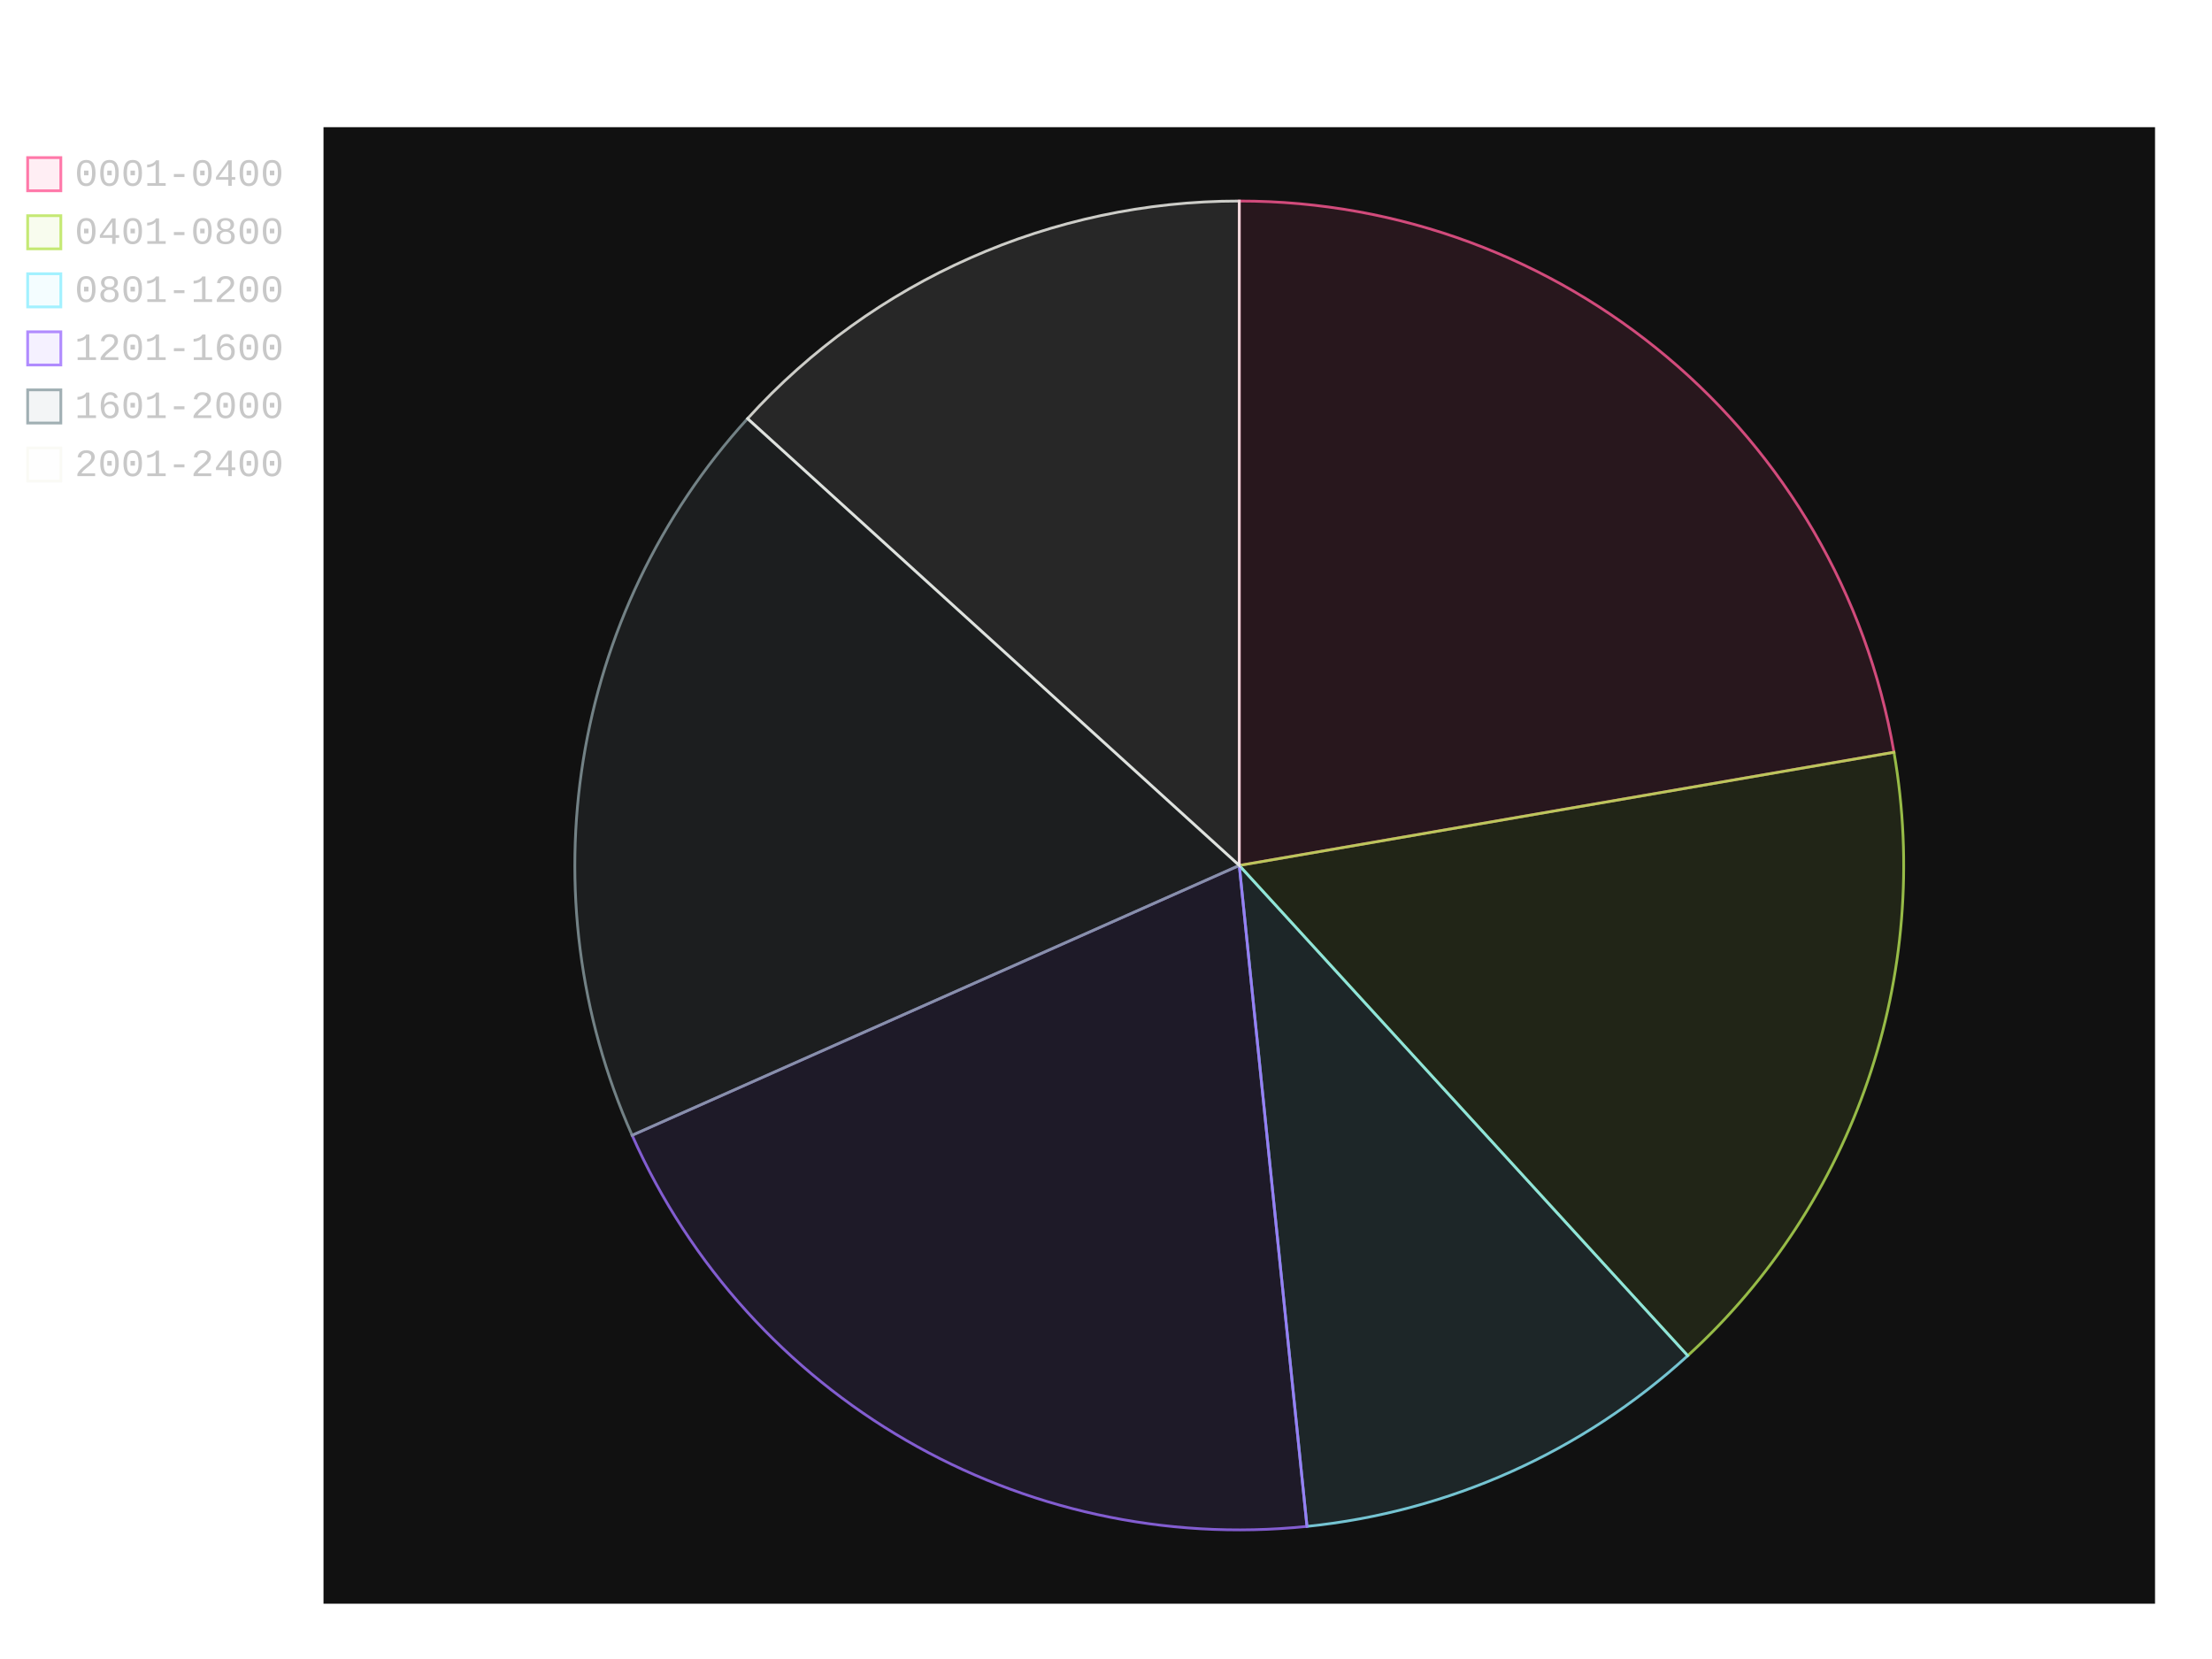
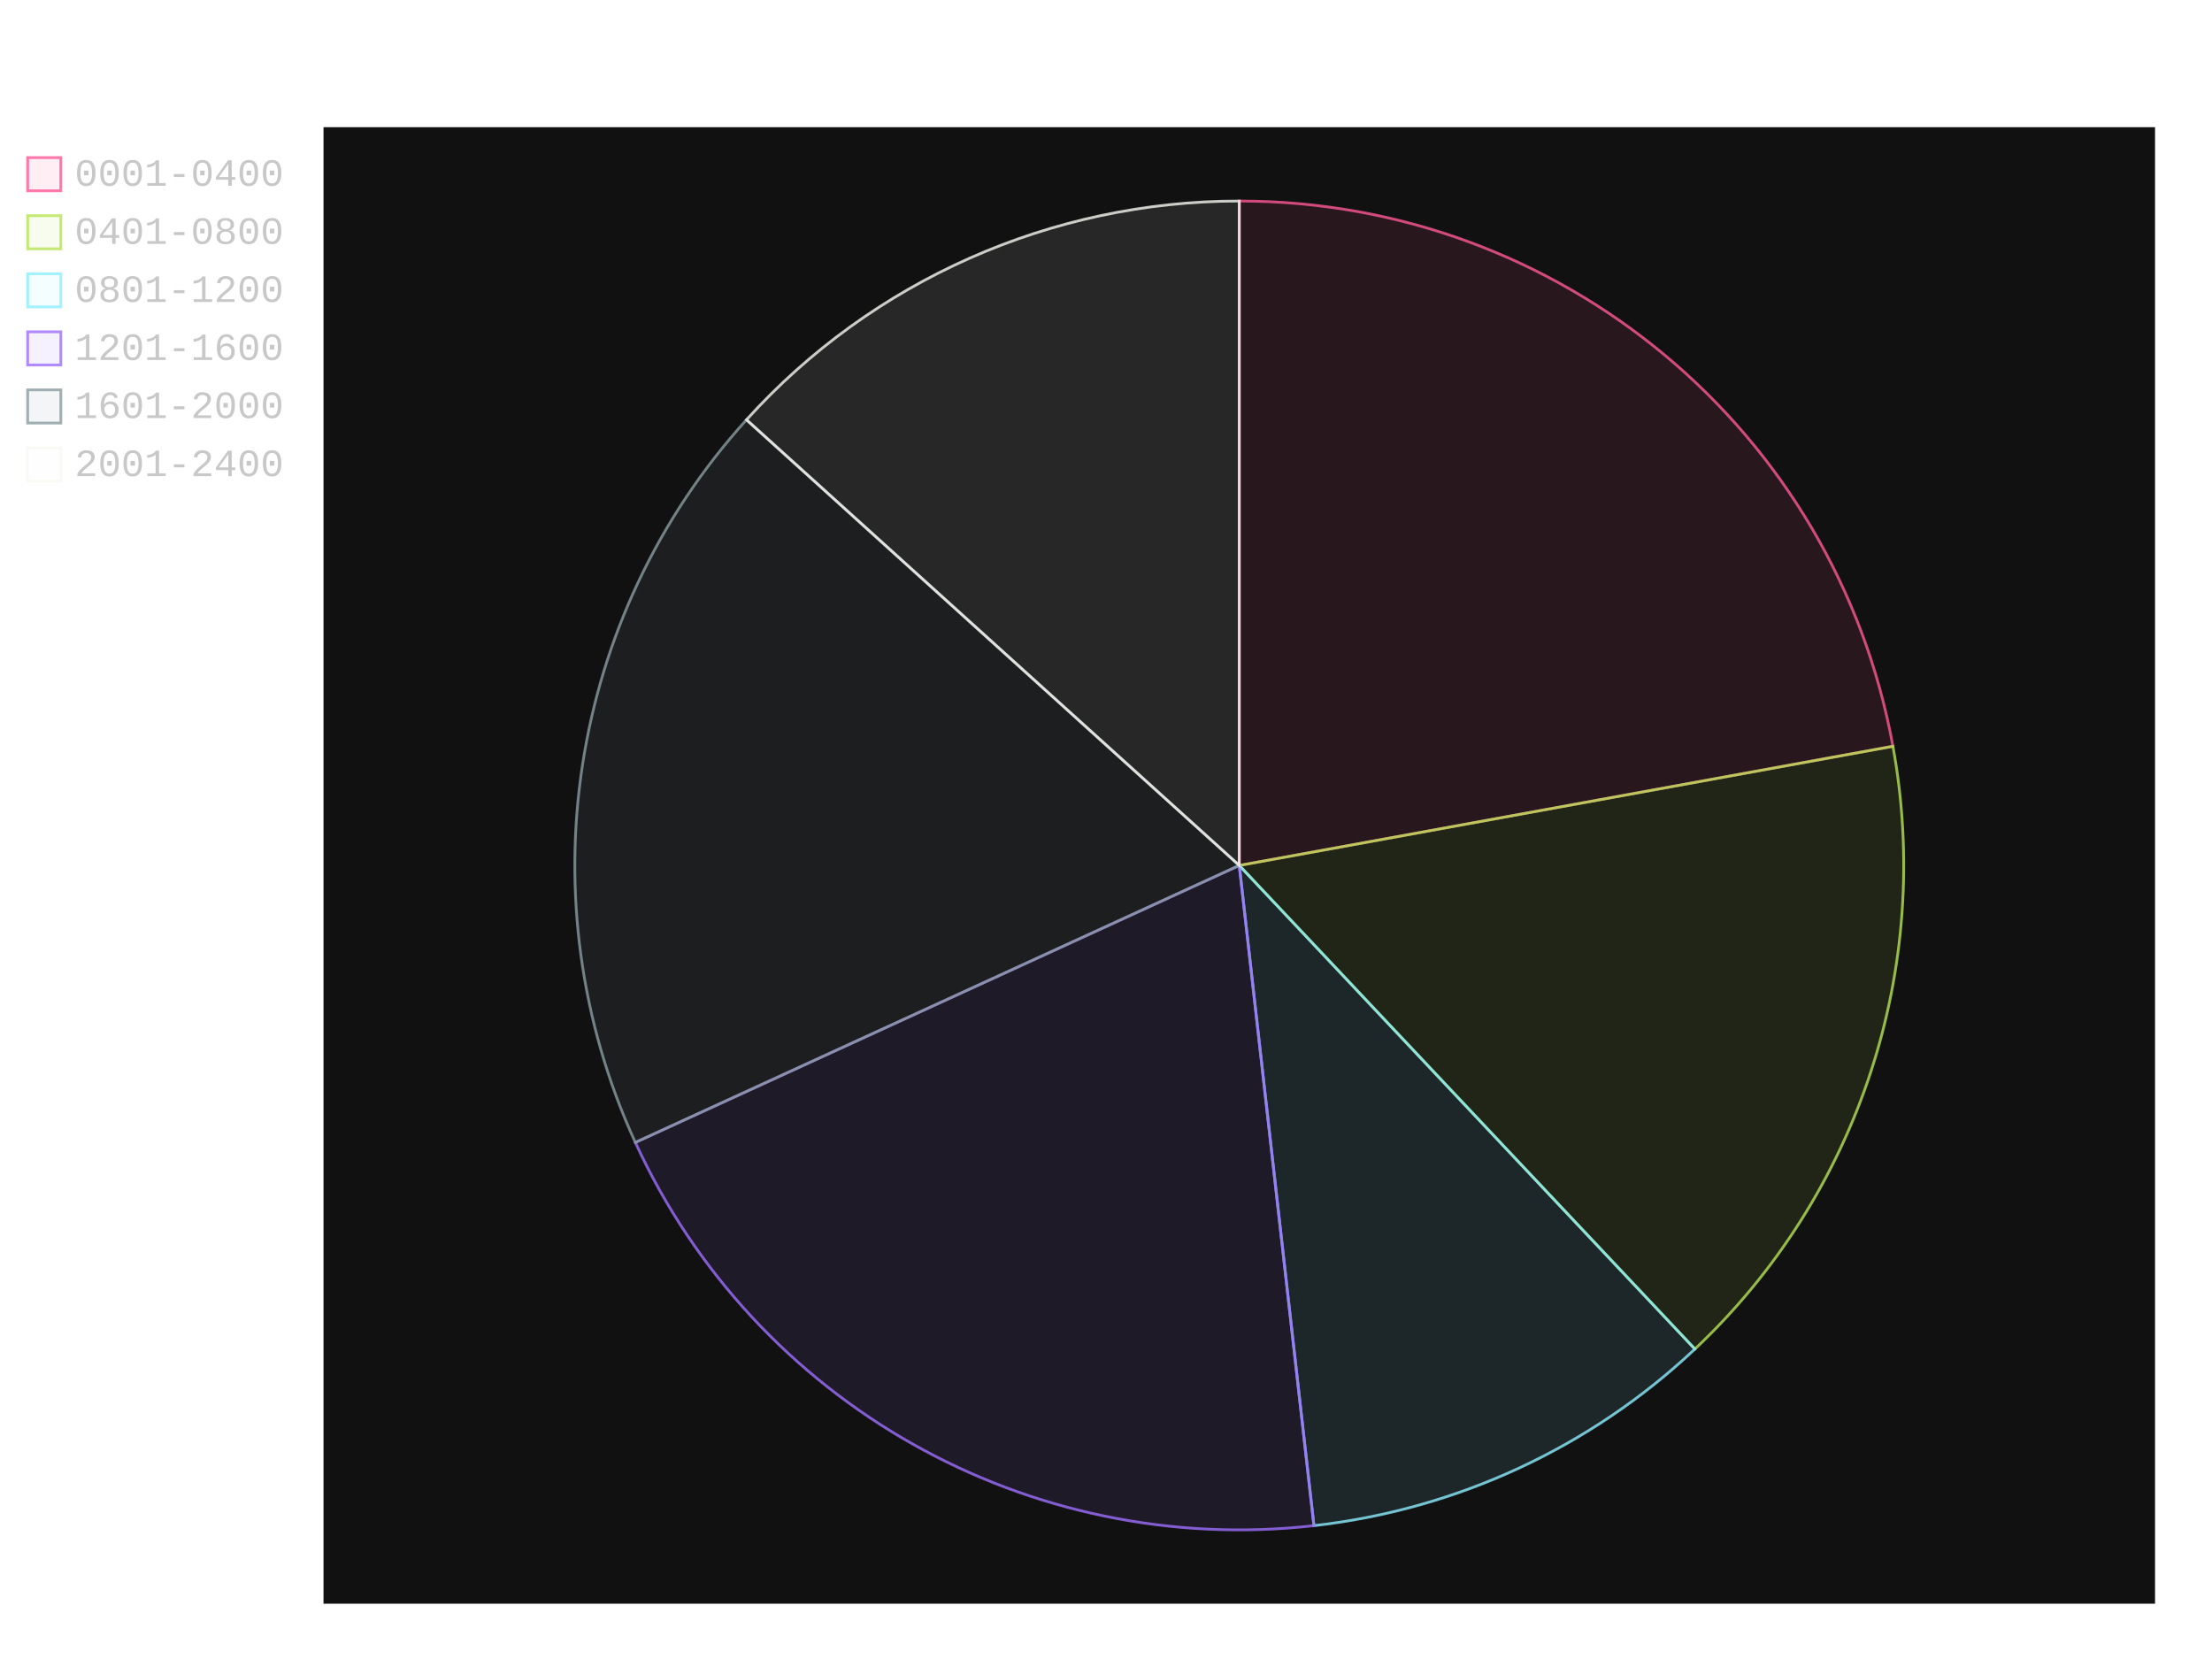
- <svg xmlns="http://www.w3.org/2000/svg" id="chart-d70cc52a-9af7-4197-9a22-46cd037715a9" class="pygal-chart" viewBox="0 0 800 600">
+ <svg xmlns="http://www.w3.org/2000/svg" id="chart-b75bcbfd-cdb6-452b-89be-d4df3a5a9c2b" class="pygal-chart" viewBox="0 0 800 600">
  <defs>
-     <style type="text/css">#chart-d70cc52a-9af7-4197-9a22-46cd037715a9{-webkit-user-select:none;-webkit-font-smoothing:antialiased;font-family:Consolas,"Liberation Mono",Menlo,Courier,monospace}#chart-d70cc52a-9af7-4197-9a22-46cd037715a9 .title{font-family:Consolas,"Liberation Mono",Menlo,Courier,monospace;font-size:16px}#chart-d70cc52a-9af7-4197-9a22-46cd037715a9 .legends .legend text{font-family:Consolas,"Liberation Mono",Menlo,Courier,monospace;font-size:14px}#chart-d70cc52a-9af7-4197-9a22-46cd037715a9 .axis text{font-family:Consolas,"Liberation Mono",Menlo,Courier,monospace;font-size:10px}#chart-d70cc52a-9af7-4197-9a22-46cd037715a9 .axis text.major{font-family:Consolas,"Liberation Mono",Menlo,Courier,monospace;font-size:10px}#chart-d70cc52a-9af7-4197-9a22-46cd037715a9 .text-overlay text.value{font-family:Consolas,"Liberation Mono",Menlo,Courier,monospace;font-size:16px}#chart-d70cc52a-9af7-4197-9a22-46cd037715a9 .text-overlay text.label{font-family:Consolas,"Liberation Mono",Menlo,Courier,monospace;font-size:10px}#chart-d70cc52a-9af7-4197-9a22-46cd037715a9 .tooltip{font-family:Consolas,"Liberation Mono",Menlo,Courier,monospace;font-size:14px}#chart-d70cc52a-9af7-4197-9a22-46cd037715a9 text.no_data{font-family:Consolas,"Liberation Mono",Menlo,Courier,monospace;font-size:64px}
- #chart-d70cc52a-9af7-4197-9a22-46cd037715a9{background-color:transparent}#chart-d70cc52a-9af7-4197-9a22-46cd037715a9 path,#chart-d70cc52a-9af7-4197-9a22-46cd037715a9 line,#chart-d70cc52a-9af7-4197-9a22-46cd037715a9 rect,#chart-d70cc52a-9af7-4197-9a22-46cd037715a9 circle{-webkit-transition:0.3s ease-out;-moz-transition:0.3s ease-out;transition:0.3s ease-out}#chart-d70cc52a-9af7-4197-9a22-46cd037715a9 .graph &gt; .background{fill:transparent}#chart-d70cc52a-9af7-4197-9a22-46cd037715a9 .plot &gt; .background{fill:#111}#chart-d70cc52a-9af7-4197-9a22-46cd037715a9 .graph{fill:rgba(200,200,200,1)}#chart-d70cc52a-9af7-4197-9a22-46cd037715a9 text.no_data{fill:rgba(255,255,255,1)}#chart-d70cc52a-9af7-4197-9a22-46cd037715a9 .title{fill:rgba(255,255,255,1)}#chart-d70cc52a-9af7-4197-9a22-46cd037715a9 .legends .legend text{fill:rgba(200,200,200,1)}#chart-d70cc52a-9af7-4197-9a22-46cd037715a9 .legends .legend:hover text{fill:rgba(255,255,255,1)}#chart-d70cc52a-9af7-4197-9a22-46cd037715a9 .axis .line{stroke:rgba(255,255,255,1)}#chart-d70cc52a-9af7-4197-9a22-46cd037715a9 .axis .guide.line{stroke:#555}#chart-d70cc52a-9af7-4197-9a22-46cd037715a9 .axis .major.line{stroke:rgba(200,200,200,1)}#chart-d70cc52a-9af7-4197-9a22-46cd037715a9 .axis text.major{fill:rgba(255,255,255,1)}#chart-d70cc52a-9af7-4197-9a22-46cd037715a9 .axis.y .guides:hover .guide.line,#chart-d70cc52a-9af7-4197-9a22-46cd037715a9 .line-graph .axis.x .guides:hover .guide.line,#chart-d70cc52a-9af7-4197-9a22-46cd037715a9 .stackedline-graph .axis.x .guides:hover .guide.line,#chart-d70cc52a-9af7-4197-9a22-46cd037715a9 .xy-graph .axis.x .guides:hover .guide.line{stroke:rgba(255,255,255,1)}#chart-d70cc52a-9af7-4197-9a22-46cd037715a9 .axis .guides:hover text{fill:rgba(255,255,255,1)}#chart-d70cc52a-9af7-4197-9a22-46cd037715a9 .reactive{fill-opacity:.1;stroke-opacity:.8;stroke-width:1}#chart-d70cc52a-9af7-4197-9a22-46cd037715a9 .ci{stroke:rgba(200,200,200,1)}#chart-d70cc52a-9af7-4197-9a22-46cd037715a9 .reactive.active,#chart-d70cc52a-9af7-4197-9a22-46cd037715a9 .active .reactive{fill-opacity:.75;stroke-opacity:.9;stroke-width:4}#chart-d70cc52a-9af7-4197-9a22-46cd037715a9 .ci .reactive.active{stroke-width:1.5}#chart-d70cc52a-9af7-4197-9a22-46cd037715a9 .series text{fill:rgba(255,255,255,1)}#chart-d70cc52a-9af7-4197-9a22-46cd037715a9 .tooltip rect{fill:#111;stroke:rgba(255,255,255,1);-webkit-transition:opacity 0.3s ease-out;-moz-transition:opacity 0.3s ease-out;transition:opacity 0.3s ease-out}#chart-d70cc52a-9af7-4197-9a22-46cd037715a9 .tooltip .label{fill:rgba(200,200,200,1)}#chart-d70cc52a-9af7-4197-9a22-46cd037715a9 .tooltip .label{fill:rgba(200,200,200,1)}#chart-d70cc52a-9af7-4197-9a22-46cd037715a9 .tooltip .legend{font-size:.8em;fill:#555}#chart-d70cc52a-9af7-4197-9a22-46cd037715a9 .tooltip .x_label{font-size:.6em;fill:rgba(255,255,255,1)}#chart-d70cc52a-9af7-4197-9a22-46cd037715a9 .tooltip .xlink{font-size:.5em;text-decoration:underline}#chart-d70cc52a-9af7-4197-9a22-46cd037715a9 .tooltip .value{font-size:1.5em}#chart-d70cc52a-9af7-4197-9a22-46cd037715a9 .bound{font-size:.5em}#chart-d70cc52a-9af7-4197-9a22-46cd037715a9 .max-value{font-size:.75em;fill:#555}#chart-d70cc52a-9af7-4197-9a22-46cd037715a9 .map-element{fill:#111;stroke:#555 !important}#chart-d70cc52a-9af7-4197-9a22-46cd037715a9 .map-element .reactive{fill-opacity:inherit;stroke-opacity:inherit}#chart-d70cc52a-9af7-4197-9a22-46cd037715a9 .color-0,#chart-d70cc52a-9af7-4197-9a22-46cd037715a9 .color-0 a:visited{stroke:#ff5995;fill:#ff5995}#chart-d70cc52a-9af7-4197-9a22-46cd037715a9 .color-1,#chart-d70cc52a-9af7-4197-9a22-46cd037715a9 .color-1 a:visited{stroke:#b6e354;fill:#b6e354}#chart-d70cc52a-9af7-4197-9a22-46cd037715a9 .color-2,#chart-d70cc52a-9af7-4197-9a22-46cd037715a9 .color-2 a:visited{stroke:#8cedff;fill:#8cedff}#chart-d70cc52a-9af7-4197-9a22-46cd037715a9 .color-3,#chart-d70cc52a-9af7-4197-9a22-46cd037715a9 .color-3 a:visited{stroke:#9e6ffe;fill:#9e6ffe}#chart-d70cc52a-9af7-4197-9a22-46cd037715a9 .color-4,#chart-d70cc52a-9af7-4197-9a22-46cd037715a9 .color-4 a:visited{stroke:#899ca1;fill:#899ca1}#chart-d70cc52a-9af7-4197-9a22-46cd037715a9 .color-5,#chart-d70cc52a-9af7-4197-9a22-46cd037715a9 .color-5 a:visited{stroke:#f8f8f2;fill:#f8f8f2}#chart-d70cc52a-9af7-4197-9a22-46cd037715a9 .text-overlay .color-0 text{fill:black}#chart-d70cc52a-9af7-4197-9a22-46cd037715a9 .text-overlay .color-1 text{fill:black}#chart-d70cc52a-9af7-4197-9a22-46cd037715a9 .text-overlay .color-2 text{fill:black}#chart-d70cc52a-9af7-4197-9a22-46cd037715a9 .text-overlay .color-3 text{fill:black}#chart-d70cc52a-9af7-4197-9a22-46cd037715a9 .text-overlay .color-4 text{fill:black}#chart-d70cc52a-9af7-4197-9a22-46cd037715a9 .text-overlay .color-5 text{fill:black}
- #chart-d70cc52a-9af7-4197-9a22-46cd037715a9 text.no_data{text-anchor:middle}#chart-d70cc52a-9af7-4197-9a22-46cd037715a9 .guide.line{fill:none}#chart-d70cc52a-9af7-4197-9a22-46cd037715a9 .centered{text-anchor:middle}#chart-d70cc52a-9af7-4197-9a22-46cd037715a9 .title{text-anchor:middle}#chart-d70cc52a-9af7-4197-9a22-46cd037715a9 .legends .legend text{fill-opacity:1}#chart-d70cc52a-9af7-4197-9a22-46cd037715a9 .axis.x text{text-anchor:middle}#chart-d70cc52a-9af7-4197-9a22-46cd037715a9 .axis.x:not(.web) text[transform]{text-anchor:start}#chart-d70cc52a-9af7-4197-9a22-46cd037715a9 .axis.x:not(.web) text[transform].backwards{text-anchor:end}#chart-d70cc52a-9af7-4197-9a22-46cd037715a9 .axis.y text{text-anchor:end}#chart-d70cc52a-9af7-4197-9a22-46cd037715a9 .axis.y text[transform].backwards{text-anchor:start}#chart-d70cc52a-9af7-4197-9a22-46cd037715a9 .axis.y2 text{text-anchor:start}#chart-d70cc52a-9af7-4197-9a22-46cd037715a9 .axis.y2 text[transform].backwards{text-anchor:end}#chart-d70cc52a-9af7-4197-9a22-46cd037715a9 .axis .guide.line{stroke-dasharray:4,4;stroke:black}#chart-d70cc52a-9af7-4197-9a22-46cd037715a9 .axis .major.guide.line{stroke-dasharray:6,6;stroke:black}#chart-d70cc52a-9af7-4197-9a22-46cd037715a9 .horizontal .axis.y .guide.line,#chart-d70cc52a-9af7-4197-9a22-46cd037715a9 .horizontal .axis.y2 .guide.line,#chart-d70cc52a-9af7-4197-9a22-46cd037715a9 .vertical .axis.x .guide.line{opacity:0}#chart-d70cc52a-9af7-4197-9a22-46cd037715a9 .horizontal .axis.always_show .guide.line,#chart-d70cc52a-9af7-4197-9a22-46cd037715a9 .vertical .axis.always_show .guide.line{opacity:1 !important}#chart-d70cc52a-9af7-4197-9a22-46cd037715a9 .axis.y .guides:hover .guide.line,#chart-d70cc52a-9af7-4197-9a22-46cd037715a9 .axis.y2 .guides:hover .guide.line,#chart-d70cc52a-9af7-4197-9a22-46cd037715a9 .axis.x .guides:hover .guide.line{opacity:1}#chart-d70cc52a-9af7-4197-9a22-46cd037715a9 .axis .guides:hover text{opacity:1}#chart-d70cc52a-9af7-4197-9a22-46cd037715a9 .nofill{fill:none}#chart-d70cc52a-9af7-4197-9a22-46cd037715a9 .subtle-fill{fill-opacity:.2}#chart-d70cc52a-9af7-4197-9a22-46cd037715a9 .dot{stroke-width:1px;fill-opacity:1;stroke-opacity:1}#chart-d70cc52a-9af7-4197-9a22-46cd037715a9 .dot.active{stroke-width:5px}#chart-d70cc52a-9af7-4197-9a22-46cd037715a9 .dot.negative{fill:transparent}#chart-d70cc52a-9af7-4197-9a22-46cd037715a9 text,#chart-d70cc52a-9af7-4197-9a22-46cd037715a9 tspan{stroke:none !important}#chart-d70cc52a-9af7-4197-9a22-46cd037715a9 .series text.active{opacity:1}#chart-d70cc52a-9af7-4197-9a22-46cd037715a9 .tooltip rect{fill-opacity:.95;stroke-width:.5}#chart-d70cc52a-9af7-4197-9a22-46cd037715a9 .tooltip text{fill-opacity:1}#chart-d70cc52a-9af7-4197-9a22-46cd037715a9 .showable{visibility:hidden}#chart-d70cc52a-9af7-4197-9a22-46cd037715a9 .showable.shown{visibility:visible}#chart-d70cc52a-9af7-4197-9a22-46cd037715a9 .gauge-background{fill:rgba(229,229,229,1);stroke:none}#chart-d70cc52a-9af7-4197-9a22-46cd037715a9 .bg-lines{stroke:transparent;stroke-width:2px}</style>
+     <style type="text/css">#chart-b75bcbfd-cdb6-452b-89be-d4df3a5a9c2b{-webkit-user-select:none;-webkit-font-smoothing:antialiased;font-family:Consolas,"Liberation Mono",Menlo,Courier,monospace}#chart-b75bcbfd-cdb6-452b-89be-d4df3a5a9c2b .title{font-family:Consolas,"Liberation Mono",Menlo,Courier,monospace;font-size:16px}#chart-b75bcbfd-cdb6-452b-89be-d4df3a5a9c2b .legends .legend text{font-family:Consolas,"Liberation Mono",Menlo,Courier,monospace;font-size:14px}#chart-b75bcbfd-cdb6-452b-89be-d4df3a5a9c2b .axis text{font-family:Consolas,"Liberation Mono",Menlo,Courier,monospace;font-size:10px}#chart-b75bcbfd-cdb6-452b-89be-d4df3a5a9c2b .axis text.major{font-family:Consolas,"Liberation Mono",Menlo,Courier,monospace;font-size:10px}#chart-b75bcbfd-cdb6-452b-89be-d4df3a5a9c2b .text-overlay text.value{font-family:Consolas,"Liberation Mono",Menlo,Courier,monospace;font-size:16px}#chart-b75bcbfd-cdb6-452b-89be-d4df3a5a9c2b .text-overlay text.label{font-family:Consolas,"Liberation Mono",Menlo,Courier,monospace;font-size:10px}#chart-b75bcbfd-cdb6-452b-89be-d4df3a5a9c2b .tooltip{font-family:Consolas,"Liberation Mono",Menlo,Courier,monospace;font-size:14px}#chart-b75bcbfd-cdb6-452b-89be-d4df3a5a9c2b text.no_data{font-family:Consolas,"Liberation Mono",Menlo,Courier,monospace;font-size:64px}
+ #chart-b75bcbfd-cdb6-452b-89be-d4df3a5a9c2b{background-color:transparent}#chart-b75bcbfd-cdb6-452b-89be-d4df3a5a9c2b path,#chart-b75bcbfd-cdb6-452b-89be-d4df3a5a9c2b line,#chart-b75bcbfd-cdb6-452b-89be-d4df3a5a9c2b rect,#chart-b75bcbfd-cdb6-452b-89be-d4df3a5a9c2b circle{-webkit-transition:0.3s ease-out;-moz-transition:0.3s ease-out;transition:0.3s ease-out}#chart-b75bcbfd-cdb6-452b-89be-d4df3a5a9c2b .graph &gt; .background{fill:transparent}#chart-b75bcbfd-cdb6-452b-89be-d4df3a5a9c2b .plot &gt; .background{fill:#111}#chart-b75bcbfd-cdb6-452b-89be-d4df3a5a9c2b .graph{fill:rgba(200,200,200,1)}#chart-b75bcbfd-cdb6-452b-89be-d4df3a5a9c2b text.no_data{fill:rgba(255,255,255,1)}#chart-b75bcbfd-cdb6-452b-89be-d4df3a5a9c2b .title{fill:rgba(255,255,255,1)}#chart-b75bcbfd-cdb6-452b-89be-d4df3a5a9c2b .legends .legend text{fill:rgba(200,200,200,1)}#chart-b75bcbfd-cdb6-452b-89be-d4df3a5a9c2b .legends .legend:hover text{fill:rgba(255,255,255,1)}#chart-b75bcbfd-cdb6-452b-89be-d4df3a5a9c2b .axis .line{stroke:rgba(255,255,255,1)}#chart-b75bcbfd-cdb6-452b-89be-d4df3a5a9c2b .axis .guide.line{stroke:#555}#chart-b75bcbfd-cdb6-452b-89be-d4df3a5a9c2b .axis .major.line{stroke:rgba(200,200,200,1)}#chart-b75bcbfd-cdb6-452b-89be-d4df3a5a9c2b .axis text.major{fill:rgba(255,255,255,1)}#chart-b75bcbfd-cdb6-452b-89be-d4df3a5a9c2b .axis.y .guides:hover .guide.line,#chart-b75bcbfd-cdb6-452b-89be-d4df3a5a9c2b .line-graph .axis.x .guides:hover .guide.line,#chart-b75bcbfd-cdb6-452b-89be-d4df3a5a9c2b .stackedline-graph .axis.x .guides:hover .guide.line,#chart-b75bcbfd-cdb6-452b-89be-d4df3a5a9c2b .xy-graph .axis.x .guides:hover .guide.line{stroke:rgba(255,255,255,1)}#chart-b75bcbfd-cdb6-452b-89be-d4df3a5a9c2b .axis .guides:hover text{fill:rgba(255,255,255,1)}#chart-b75bcbfd-cdb6-452b-89be-d4df3a5a9c2b .reactive{fill-opacity:.1;stroke-opacity:.8;stroke-width:1}#chart-b75bcbfd-cdb6-452b-89be-d4df3a5a9c2b .ci{stroke:rgba(200,200,200,1)}#chart-b75bcbfd-cdb6-452b-89be-d4df3a5a9c2b .reactive.active,#chart-b75bcbfd-cdb6-452b-89be-d4df3a5a9c2b .active .reactive{fill-opacity:.75;stroke-opacity:.9;stroke-width:4}#chart-b75bcbfd-cdb6-452b-89be-d4df3a5a9c2b .ci .reactive.active{stroke-width:1.5}#chart-b75bcbfd-cdb6-452b-89be-d4df3a5a9c2b .series text{fill:rgba(255,255,255,1)}#chart-b75bcbfd-cdb6-452b-89be-d4df3a5a9c2b .tooltip rect{fill:#111;stroke:rgba(255,255,255,1);-webkit-transition:opacity 0.3s ease-out;-moz-transition:opacity 0.3s ease-out;transition:opacity 0.3s ease-out}#chart-b75bcbfd-cdb6-452b-89be-d4df3a5a9c2b .tooltip .label{fill:rgba(200,200,200,1)}#chart-b75bcbfd-cdb6-452b-89be-d4df3a5a9c2b .tooltip .label{fill:rgba(200,200,200,1)}#chart-b75bcbfd-cdb6-452b-89be-d4df3a5a9c2b .tooltip .legend{font-size:.8em;fill:#555}#chart-b75bcbfd-cdb6-452b-89be-d4df3a5a9c2b .tooltip .x_label{font-size:.6em;fill:rgba(255,255,255,1)}#chart-b75bcbfd-cdb6-452b-89be-d4df3a5a9c2b .tooltip .xlink{font-size:.5em;text-decoration:underline}#chart-b75bcbfd-cdb6-452b-89be-d4df3a5a9c2b .tooltip .value{font-size:1.5em}#chart-b75bcbfd-cdb6-452b-89be-d4df3a5a9c2b .bound{font-size:.5em}#chart-b75bcbfd-cdb6-452b-89be-d4df3a5a9c2b .max-value{font-size:.75em;fill:#555}#chart-b75bcbfd-cdb6-452b-89be-d4df3a5a9c2b .map-element{fill:#111;stroke:#555 !important}#chart-b75bcbfd-cdb6-452b-89be-d4df3a5a9c2b .map-element .reactive{fill-opacity:inherit;stroke-opacity:inherit}#chart-b75bcbfd-cdb6-452b-89be-d4df3a5a9c2b .color-0,#chart-b75bcbfd-cdb6-452b-89be-d4df3a5a9c2b .color-0 a:visited{stroke:#ff5995;fill:#ff5995}#chart-b75bcbfd-cdb6-452b-89be-d4df3a5a9c2b .color-1,#chart-b75bcbfd-cdb6-452b-89be-d4df3a5a9c2b .color-1 a:visited{stroke:#b6e354;fill:#b6e354}#chart-b75bcbfd-cdb6-452b-89be-d4df3a5a9c2b .color-2,#chart-b75bcbfd-cdb6-452b-89be-d4df3a5a9c2b .color-2 a:visited{stroke:#8cedff;fill:#8cedff}#chart-b75bcbfd-cdb6-452b-89be-d4df3a5a9c2b .color-3,#chart-b75bcbfd-cdb6-452b-89be-d4df3a5a9c2b .color-3 a:visited{stroke:#9e6ffe;fill:#9e6ffe}#chart-b75bcbfd-cdb6-452b-89be-d4df3a5a9c2b .color-4,#chart-b75bcbfd-cdb6-452b-89be-d4df3a5a9c2b .color-4 a:visited{stroke:#899ca1;fill:#899ca1}#chart-b75bcbfd-cdb6-452b-89be-d4df3a5a9c2b .color-5,#chart-b75bcbfd-cdb6-452b-89be-d4df3a5a9c2b .color-5 a:visited{stroke:#f8f8f2;fill:#f8f8f2}#chart-b75bcbfd-cdb6-452b-89be-d4df3a5a9c2b .text-overlay .color-0 text{fill:black}#chart-b75bcbfd-cdb6-452b-89be-d4df3a5a9c2b .text-overlay .color-1 text{fill:black}#chart-b75bcbfd-cdb6-452b-89be-d4df3a5a9c2b .text-overlay .color-2 text{fill:black}#chart-b75bcbfd-cdb6-452b-89be-d4df3a5a9c2b .text-overlay .color-3 text{fill:black}#chart-b75bcbfd-cdb6-452b-89be-d4df3a5a9c2b .text-overlay .color-4 text{fill:black}#chart-b75bcbfd-cdb6-452b-89be-d4df3a5a9c2b .text-overlay .color-5 text{fill:black}
+ #chart-b75bcbfd-cdb6-452b-89be-d4df3a5a9c2b text.no_data{text-anchor:middle}#chart-b75bcbfd-cdb6-452b-89be-d4df3a5a9c2b .guide.line{fill:none}#chart-b75bcbfd-cdb6-452b-89be-d4df3a5a9c2b .centered{text-anchor:middle}#chart-b75bcbfd-cdb6-452b-89be-d4df3a5a9c2b .title{text-anchor:middle}#chart-b75bcbfd-cdb6-452b-89be-d4df3a5a9c2b .legends .legend text{fill-opacity:1}#chart-b75bcbfd-cdb6-452b-89be-d4df3a5a9c2b .axis.x text{text-anchor:middle}#chart-b75bcbfd-cdb6-452b-89be-d4df3a5a9c2b .axis.x:not(.web) text[transform]{text-anchor:start}#chart-b75bcbfd-cdb6-452b-89be-d4df3a5a9c2b .axis.x:not(.web) text[transform].backwards{text-anchor:end}#chart-b75bcbfd-cdb6-452b-89be-d4df3a5a9c2b .axis.y text{text-anchor:end}#chart-b75bcbfd-cdb6-452b-89be-d4df3a5a9c2b .axis.y text[transform].backwards{text-anchor:start}#chart-b75bcbfd-cdb6-452b-89be-d4df3a5a9c2b .axis.y2 text{text-anchor:start}#chart-b75bcbfd-cdb6-452b-89be-d4df3a5a9c2b .axis.y2 text[transform].backwards{text-anchor:end}#chart-b75bcbfd-cdb6-452b-89be-d4df3a5a9c2b .axis .guide.line{stroke-dasharray:4,4;stroke:black}#chart-b75bcbfd-cdb6-452b-89be-d4df3a5a9c2b .axis .major.guide.line{stroke-dasharray:6,6;stroke:black}#chart-b75bcbfd-cdb6-452b-89be-d4df3a5a9c2b .horizontal .axis.y .guide.line,#chart-b75bcbfd-cdb6-452b-89be-d4df3a5a9c2b .horizontal .axis.y2 .guide.line,#chart-b75bcbfd-cdb6-452b-89be-d4df3a5a9c2b .vertical .axis.x .guide.line{opacity:0}#chart-b75bcbfd-cdb6-452b-89be-d4df3a5a9c2b .horizontal .axis.always_show .guide.line,#chart-b75bcbfd-cdb6-452b-89be-d4df3a5a9c2b .vertical .axis.always_show .guide.line{opacity:1 !important}#chart-b75bcbfd-cdb6-452b-89be-d4df3a5a9c2b .axis.y .guides:hover .guide.line,#chart-b75bcbfd-cdb6-452b-89be-d4df3a5a9c2b .axis.y2 .guides:hover .guide.line,#chart-b75bcbfd-cdb6-452b-89be-d4df3a5a9c2b .axis.x .guides:hover .guide.line{opacity:1}#chart-b75bcbfd-cdb6-452b-89be-d4df3a5a9c2b .axis .guides:hover text{opacity:1}#chart-b75bcbfd-cdb6-452b-89be-d4df3a5a9c2b .nofill{fill:none}#chart-b75bcbfd-cdb6-452b-89be-d4df3a5a9c2b .subtle-fill{fill-opacity:.2}#chart-b75bcbfd-cdb6-452b-89be-d4df3a5a9c2b .dot{stroke-width:1px;fill-opacity:1;stroke-opacity:1}#chart-b75bcbfd-cdb6-452b-89be-d4df3a5a9c2b .dot.active{stroke-width:5px}#chart-b75bcbfd-cdb6-452b-89be-d4df3a5a9c2b .dot.negative{fill:transparent}#chart-b75bcbfd-cdb6-452b-89be-d4df3a5a9c2b text,#chart-b75bcbfd-cdb6-452b-89be-d4df3a5a9c2b tspan{stroke:none !important}#chart-b75bcbfd-cdb6-452b-89be-d4df3a5a9c2b .series text.active{opacity:1}#chart-b75bcbfd-cdb6-452b-89be-d4df3a5a9c2b .tooltip rect{fill-opacity:.95;stroke-width:.5}#chart-b75bcbfd-cdb6-452b-89be-d4df3a5a9c2b .tooltip text{fill-opacity:1}#chart-b75bcbfd-cdb6-452b-89be-d4df3a5a9c2b .showable{visibility:hidden}#chart-b75bcbfd-cdb6-452b-89be-d4df3a5a9c2b .showable.shown{visibility:visible}#chart-b75bcbfd-cdb6-452b-89be-d4df3a5a9c2b .gauge-background{fill:rgba(229,229,229,1);stroke:none}#chart-b75bcbfd-cdb6-452b-89be-d4df3a5a9c2b .bg-lines{stroke:transparent;stroke-width:2px}</style>
  </defs>
  <g class="graph pie-graph vertical">
    <rect x="0" y="0" width="800" height="600" class="background" />
    <g transform="translate(117, 46)" class="plot">
      <rect x="0" y="0" width="662.4" height="534" class="background" />
      <g class="series serie-0 color-0">
        <g class="slices">
          <g class="slice">
-             <path d="M331.2 26.7 A240.3 240.3 0 0 1 567.985 226.052 L331.2 267 A0 0 0 0 0 331.2 267 z" class="slice reactive tooltip-trigger" />
+             <path d="M331.2 26.7 A240.3 240.3 0 0 1 567.603 223.9 L331.2 267 A0 0 0 0 0 331.2 267 z" class="slice reactive tooltip-trigger" />
          </g>
        </g>
      </g>
      <g class="series serie-1 color-1">
        <g class="slices">
          <g class="slice">
-             <path d="M567.985 226.052 A240.3 240.3 0 0 1 493.398 444.301 L331.2 267 A0 0 0 0 0 331.2 267 z" class="slice reactive tooltip-trigger" />
+             <path d="M567.603 223.9 A240.3 240.3 0 0 1 495.982 441.902 L331.2 267 A0 0 0 0 0 331.2 267 z" class="slice reactive tooltip-trigger" />
          </g>
        </g>
      </g>
      <g class="series serie-2 color-2">
        <g class="slices">
          <g class="slice">
-             <path d="M493.398 444.301 A240.3 240.3 0 0 1 355.689 506.049 L331.2 267 A0 0 0 0 0 331.2 267 z" class="slice reactive tooltip-trigger" />
+             <path d="M495.982 441.902 A240.3 240.3 0 0 1 358.202 505.778 L331.2 267 A0 0 0 0 0 331.2 267 z" class="slice reactive tooltip-trigger" />
          </g>
        </g>
      </g>
      <g class="series serie-3 color-3">
        <g class="slices">
          <g class="slice">
-             <path d="M355.689 506.049 A240.3 240.3 0 0 1 111.611 364.594 L331.2 267 A0 0 0 0 0 331.2 267 z" class="slice reactive tooltip-trigger" />
+             <path d="M358.202 505.778 A240.3 240.3 0 0 1 112.779 367.181 L331.2 267 A0 0 0 0 0 331.2 267 z" class="slice reactive tooltip-trigger" />
          </g>
        </g>
      </g>
      <g class="series serie-4 color-4">
        <g class="slices">
          <g class="slice">
-             <path d="M111.611 364.594 A240.3 240.3 0 0 1 153.365 105.386 L331.2 267 A0 0 0 0 0 331.2 267 z" class="slice reactive tooltip-trigger" />
+             <path d="M112.779 367.181 A240.3 240.3 0 0 1 152.973 105.82 L331.2 267 A0 0 0 0 0 331.2 267 z" class="slice reactive tooltip-trigger" />
          </g>
        </g>
      </g>
      <g class="series serie-5 color-5">
        <g class="slices">
          <g class="slice">
-             <path d="M153.365 105.386 A240.3 240.3 0 0 1 331.2 26.7 L331.2 267 A0 0 0 0 0 331.2 267 z" class="slice reactive tooltip-trigger" />
+             <path d="M152.973 105.82 A240.3 240.3 0 0 1 331.2 26.7 L331.2 267 A0 0 0 0 0 331.2 267 z" class="slice reactive tooltip-trigger" />
          </g>
        </g>
      </g>
    </g>
    <g class="titles">
      <text x="400.0" y="26" class="title plot_title">Distribution of timings</text>
    </g>
    <g transform="translate(117, 46)" class="plot overlay">
      <g class="series serie-0 color-0" />
      <g class="series serie-1 color-1" />
      <g class="series serie-2 color-2" />
      <g class="series serie-3 color-3" />
      <g class="series serie-4 color-4" />
      <g class="series serie-5 color-5" />
    </g>
    <g transform="translate(117, 46)" class="plot text-overlay">
      <g class="series serie-0 color-0" />
      <g class="series serie-1 color-1" />
      <g class="series serie-2 color-2" />
      <g class="series serie-3 color-3" />
      <g class="series serie-4 color-4" />
      <g class="series serie-5 color-5" />
    </g>
    <g transform="translate(117, 46)" class="plot tooltip-overlay">
      <g transform="translate(0 0)" style="opacity: 0" class="tooltip">
        <rect rx="0" ry="0" width="0" height="0" class="tooltip-box" />
        <g class="text" />
      </g>
    </g>
    <g transform="translate(10, 56)" class="legends">
      <g id="activate-serie-0" class="legend reactive activate-serie">
        <rect x="0.0" y="1.0" width="12" height="12" class="color-0 reactive" />
        <text x="17.0" y="11.2">0001-0400</text>
      </g>
      <g id="activate-serie-1" class="legend reactive activate-serie">
        <rect x="0.0" y="22.0" width="12" height="12" class="color-1 reactive" />
        <text x="17.0" y="32.2">0401-0800</text>
      </g>
      <g id="activate-serie-2" class="legend reactive activate-serie">
        <rect x="0.0" y="43.0" width="12" height="12" class="color-2 reactive" />
        <text x="17.0" y="53.2">0801-1200</text>
      </g>
      <g id="activate-serie-3" class="legend reactive activate-serie">
        <rect x="0.0" y="64.0" width="12" height="12" class="color-3 reactive" />
        <text x="17.0" y="74.2">1201-1600</text>
      </g>
      <g id="activate-serie-4" class="legend reactive activate-serie">
        <rect x="0.0" y="85.0" width="12" height="12" class="color-4 reactive" />
        <text x="17.0" y="95.2">1601-2000</text>
      </g>
      <g id="activate-serie-5" class="legend reactive activate-serie">
        <rect x="0.0" y="106.0" width="12" height="12" class="color-5 reactive" />
        <text x="17.0" y="116.2">2001-2400</text>
      </g>
    </g>
    <g transform="translate(790, 56)" class="legends" />
  </g>
</svg>
